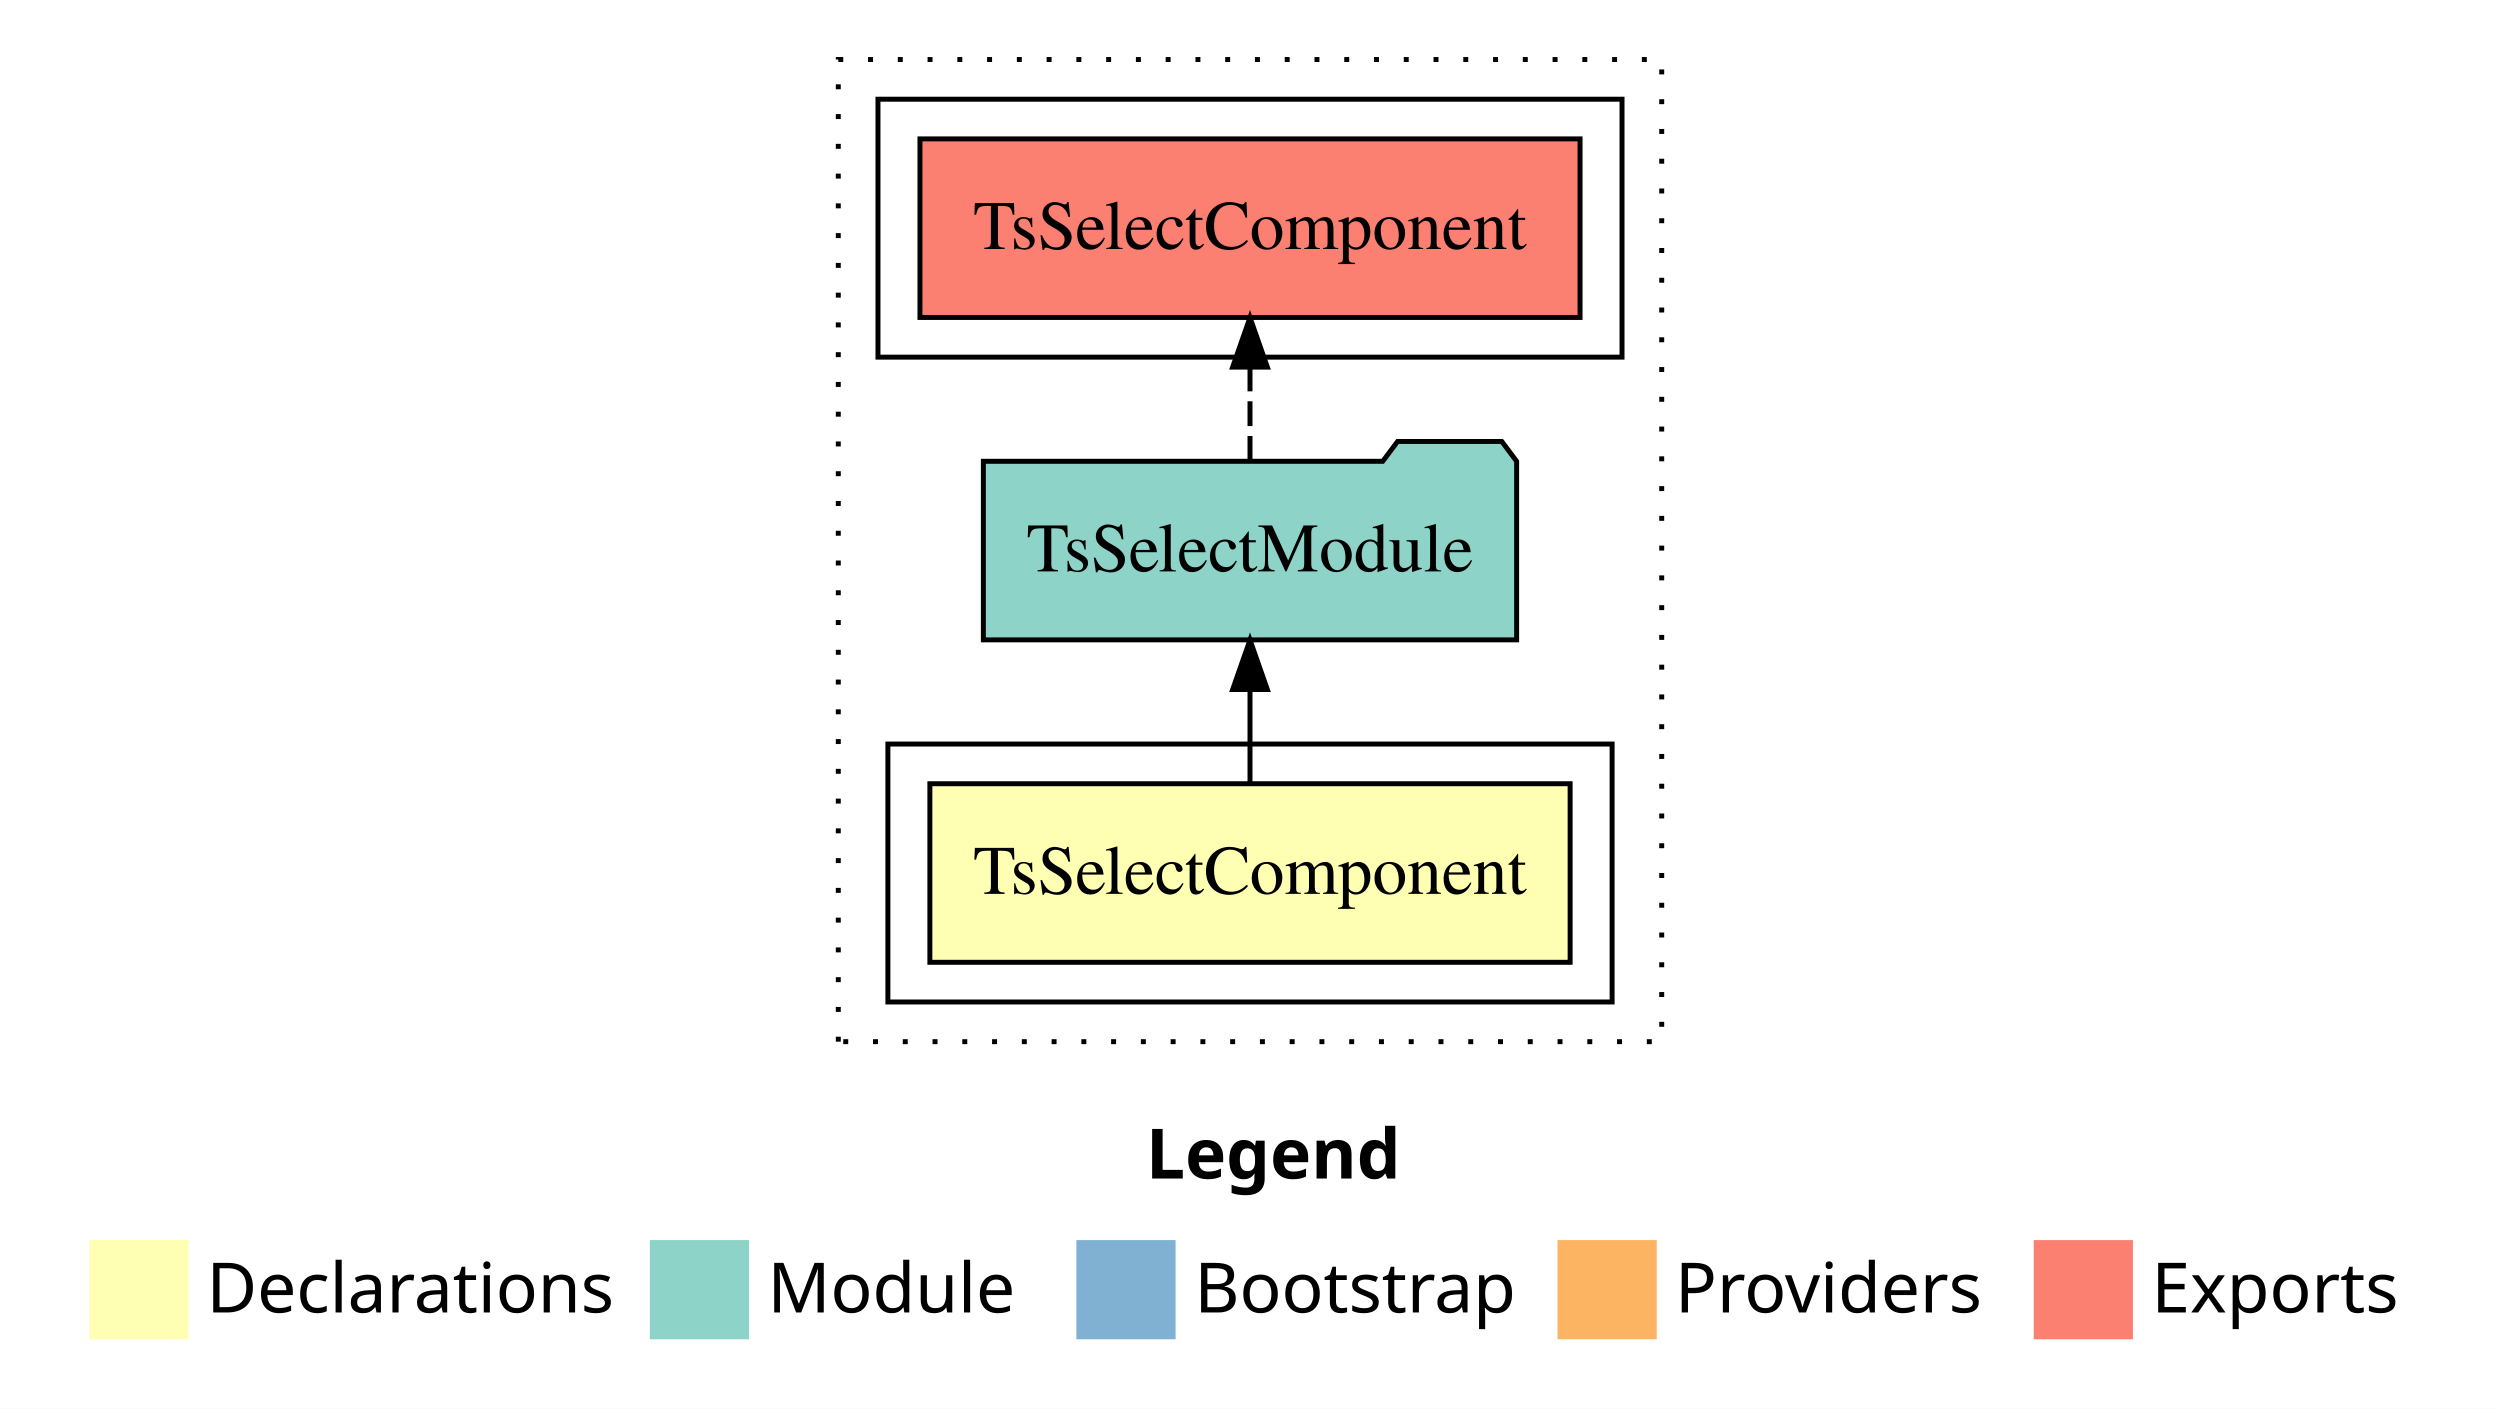
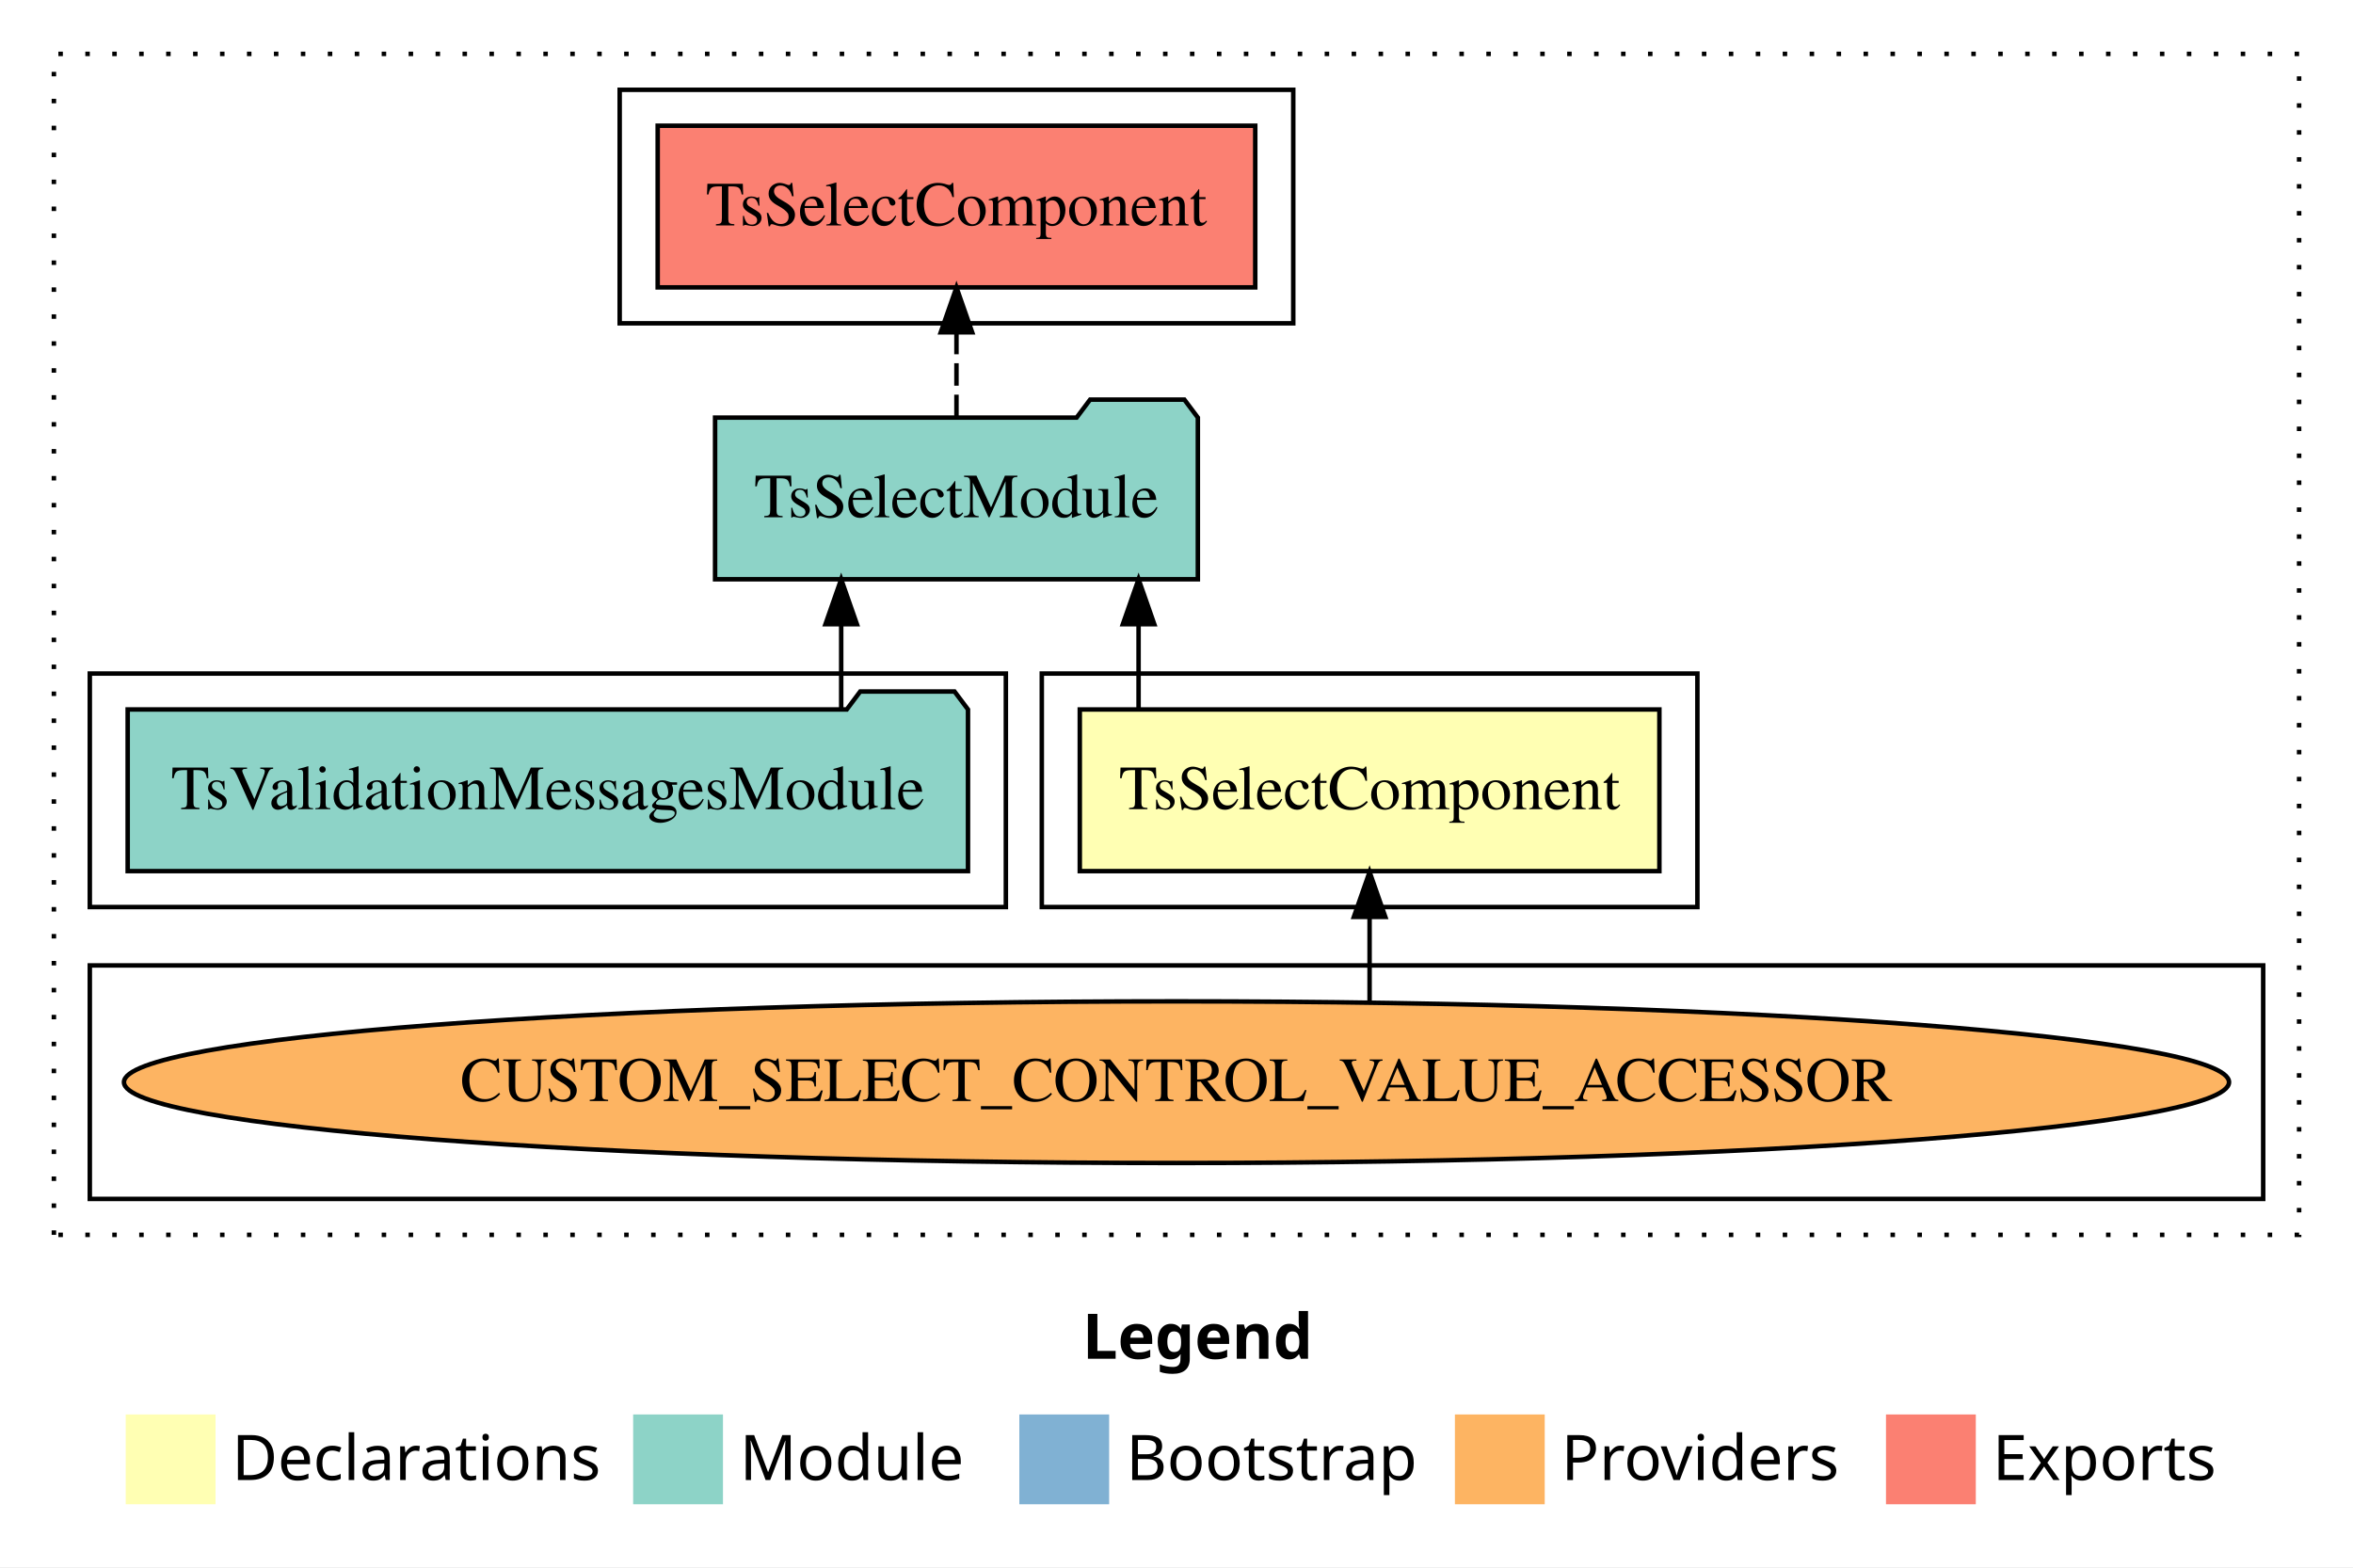
- <svg xmlns="http://www.w3.org/2000/svg" width="504pt" height="284pt" viewBox="0.00 0.00 504.00 284.00">
-   <g id="graph0" class="graph" transform="scale(1 1) rotate(0) translate(4 280)">
-     <polygon fill="#ffffff" stroke="transparent" points="-4,4 -4,-280 500,-280 500,4 -4,4" />
-     <text text-anchor="start" x="227.009" y="-42.4" font-family="sans-serif" font-weight="bold" font-size="14.00" fill="#000000">Legend</text>
-     <polygon fill="#ffffb3" stroke="transparent" points="14,-10 14,-30 34,-30 34,-10 14,-10" />
-     <text text-anchor="start" x="37.629" y="-15.4" font-family="sans-serif" font-size="14.00" fill="#000000">  Declarations</text>
-     <polygon fill="#8dd3c7" stroke="transparent" points="127,-10 127,-30 147,-30 147,-10 127,-10" />
-     <text text-anchor="start" x="150.725" y="-15.4" font-family="sans-serif" font-size="14.00" fill="#000000">  Module</text>
-     <polygon fill="#80b1d3" stroke="transparent" points="213,-10 213,-30 233,-30 233,-10 213,-10" />
-     <text text-anchor="start" x="236.781" y="-15.4" font-family="sans-serif" font-size="14.00" fill="#000000">  Bootstrap</text>
-     <polygon fill="#fdb462" stroke="transparent" points="310,-10 310,-30 330,-30 330,-10 310,-10" />
-     <text text-anchor="start" x="333.673" y="-15.4" font-family="sans-serif" font-size="14.00" fill="#000000">  Providers</text>
-     <polygon fill="#fb8072" stroke="transparent" points="406,-10 406,-30 426,-30 426,-10 406,-10" />
-     <text text-anchor="start" x="429.726" y="-15.4" font-family="sans-serif" font-size="14.00" fill="#000000">  Exports</text>
+ <svg xmlns="http://www.w3.org/2000/svg" width="524pt" height="349pt" viewBox="0.00 0.00 524.00 349.00">
+   <g id="graph0" class="graph" transform="scale(1 1) rotate(0) translate(4 345)">
+     <polygon fill="#ffffff" stroke="transparent" points="-4,4 -4,-345 520,-345 520,4 -4,4" />
+     <text text-anchor="start" x="237.009" y="-42.4" font-family="sans-serif" font-weight="bold" font-size="14.00" fill="#000000">Legend</text>
+     <polygon fill="#ffffb3" stroke="transparent" points="24,-10 24,-30 44,-30 44,-10 24,-10" />
+     <text text-anchor="start" x="47.629" y="-15.4" font-family="sans-serif" font-size="14.00" fill="#000000">  Declarations</text>
+     <polygon fill="#8dd3c7" stroke="transparent" points="137,-10 137,-30 157,-30 157,-10 137,-10" />
+     <text text-anchor="start" x="160.725" y="-15.4" font-family="sans-serif" font-size="14.00" fill="#000000">  Module</text>
+     <polygon fill="#80b1d3" stroke="transparent" points="223,-10 223,-30 243,-30 243,-10 223,-10" />
+     <text text-anchor="start" x="246.781" y="-15.4" font-family="sans-serif" font-size="14.00" fill="#000000">  Bootstrap</text>
+     <polygon fill="#fdb462" stroke="transparent" points="320,-10 320,-30 340,-30 340,-10 320,-10" />
+     <text text-anchor="start" x="343.673" y="-15.4" font-family="sans-serif" font-size="14.00" fill="#000000">  Providers</text>
+     <polygon fill="#fb8072" stroke="transparent" points="416,-10 416,-30 436,-30 436,-10 416,-10" />
+     <text text-anchor="start" x="439.726" y="-15.4" font-family="sans-serif" font-size="14.00" fill="#000000">  Exports</text>
    <g id="clust1" class="cluster">
-       <polygon fill="none" stroke="#000000" stroke-dasharray="1,5" points="165,-70 165,-268 331,-268 331,-70 165,-70" />
+       <polygon fill="none" stroke="#000000" stroke-dasharray="1,5" points="8,-70 8,-333 508,-333 508,-70 8,-70" />
    </g>
    <g id="clust2" class="cluster">
-       <polygon fill="none" stroke="#000000" points="175,-78 175,-130 321,-130 321,-78 175,-78" />
+       <polygon fill="none" stroke="#000000" points="228,-143 228,-195 374,-195 374,-143 228,-143" />
+     </g>
+     <g id="clust3" class="cluster">
+       <polygon fill="none" stroke="#000000" points="16,-78 16,-130 500,-130 500,-78 16,-78" />
+     </g>
+     <g id="clust4" class="cluster">
+       <polygon fill="none" stroke="#000000" points="16,-143 16,-195 220,-195 220,-143 16,-143" />
    </g>
    <g id="clust5" class="cluster">
-       <polygon fill="none" stroke="#000000" points="173,-208 173,-260 323,-260 323,-208 173,-208" />
+       <polygon fill="none" stroke="#000000" points="134,-273 134,-325 284,-325 284,-273 134,-273" />
    </g>
    <g id="node1" class="node">
-       <polygon fill="#ffffb3" stroke="#000000" points="312.538,-122 183.462,-122 183.462,-86 312.538,-86 312.538,-122" />
-       <text text-anchor="middle" x="248" y="-99.8" font-family="Times,serif" font-size="14.00" fill="#000000">TsSelectComponent</text>
+       <polygon fill="#ffffb3" stroke="#000000" points="365.538,-187 236.462,-187 236.462,-151 365.538,-151 365.538,-187" />
+       <text text-anchor="middle" x="301" y="-164.8" font-family="Times,serif" font-size="14.00" fill="#000000">TsSelectComponent</text>
    </g>
    <g id="node2" class="node">
-       <polygon fill="#8dd3c7" stroke="#000000" points="301.755,-187 298.755,-191 277.755,-191 274.755,-187 194.245,-187 194.245,-151 301.755,-151 301.755,-187" />
-       <text text-anchor="middle" x="248" y="-164.8" font-family="Times,serif" font-size="14.00" fill="#000000">TsSelectModule</text>
+       <polygon fill="#8dd3c7" stroke="#000000" points="262.755,-252 259.755,-256 238.755,-256 235.755,-252 155.245,-252 155.245,-216 262.755,-216 262.755,-252" />
+       <text text-anchor="middle" x="209" y="-229.8" font-family="Times,serif" font-size="14.00" fill="#000000">TsSelectModule</text>
    </g>
    <g id="edge1" class="edge">
-       <path fill="none" stroke="#000000" d="M248,-122.106C248,-122.106 248,-140.991 248,-140.991" />
-       <polygon fill="#000000" stroke="#000000" points="244.5,-140.991 248,-150.991 251.5,-140.991 244.5,-140.991" />
+       <path fill="none" stroke="#000000" d="M249.554,-187.106C249.554,-187.106 249.554,-205.991 249.554,-205.991" />
+       <polygon fill="#000000" stroke="#000000" points="246.054,-205.991 249.554,-215.991 253.054,-205.991 246.054,-205.991" />
+     </g>
+     <g id="node5" class="node">
+       <polygon fill="#fb8072" stroke="#000000" points="275.537,-317 142.463,-317 142.463,-281 275.537,-281 275.537,-317" />
+       <text text-anchor="middle" x="209" y="-294.8" font-family="Times,serif" font-size="14.00" fill="#000000">TsSelectComponent </text>
+     </g>
+     <g id="edge4" class="edge">
+       <path fill="none" stroke="#000000" stroke-dasharray="5,2" d="M209,-252.106C209,-252.106 209,-270.991 209,-270.991" />
+       <polygon fill="#000000" stroke="#000000" points="205.5,-270.991 209,-280.991 212.5,-270.991 205.5,-270.991" />
    </g>
    <g id="node3" class="node">
-       <polygon fill="#fb8072" stroke="#000000" points="314.537,-252 181.463,-252 181.463,-216 314.537,-216 314.537,-252" />
-       <text text-anchor="middle" x="248" y="-229.8" font-family="Times,serif" font-size="14.00" fill="#000000">TsSelectComponent </text>
+       <ellipse fill="#fdb462" stroke="#000000" cx="258" cy="-104" rx="234.394" ry="18" />
+       <text text-anchor="middle" x="258" y="-99.8" font-family="Times,serif" font-size="14.00" fill="#000000">CUSTOM_SELECT_CONTROL_VALUE_ACCESSOR</text>
    </g>
    <g id="edge2" class="edge">
-       <path fill="none" stroke="#000000" stroke-dasharray="5,2" d="M248,-187.106C248,-187.106 248,-205.991 248,-205.991" />
-       <polygon fill="#000000" stroke="#000000" points="244.5,-205.991 248,-215.991 251.5,-205.991 244.5,-205.991" />
+       <path fill="none" stroke="#000000" d="M301,-121.761C301,-121.761 301,-140.807 301,-140.807" />
+       <polygon fill="#000000" stroke="#000000" points="297.5,-140.807 301,-150.807 304.5,-140.808 297.5,-140.807" />
+     </g>
+     <g id="node4" class="node">
+       <polygon fill="#8dd3c7" stroke="#000000" points="211.567,-187 208.567,-191 187.567,-191 184.567,-187 24.433,-187 24.433,-151 211.567,-151 211.567,-187" />
+       <text text-anchor="middle" x="118" y="-164.8" font-family="Times,serif" font-size="14.00" fill="#000000">TsValidationMessagesModule</text>
+     </g>
+     <g id="edge3" class="edge">
+       <path fill="none" stroke="#000000" d="M183.328,-187.106C183.328,-187.106 183.328,-205.991 183.328,-205.991" />
+       <polygon fill="#000000" stroke="#000000" points="179.828,-205.991 183.328,-215.991 186.828,-205.991 179.828,-205.991" />
    </g>
  </g>
</svg>
